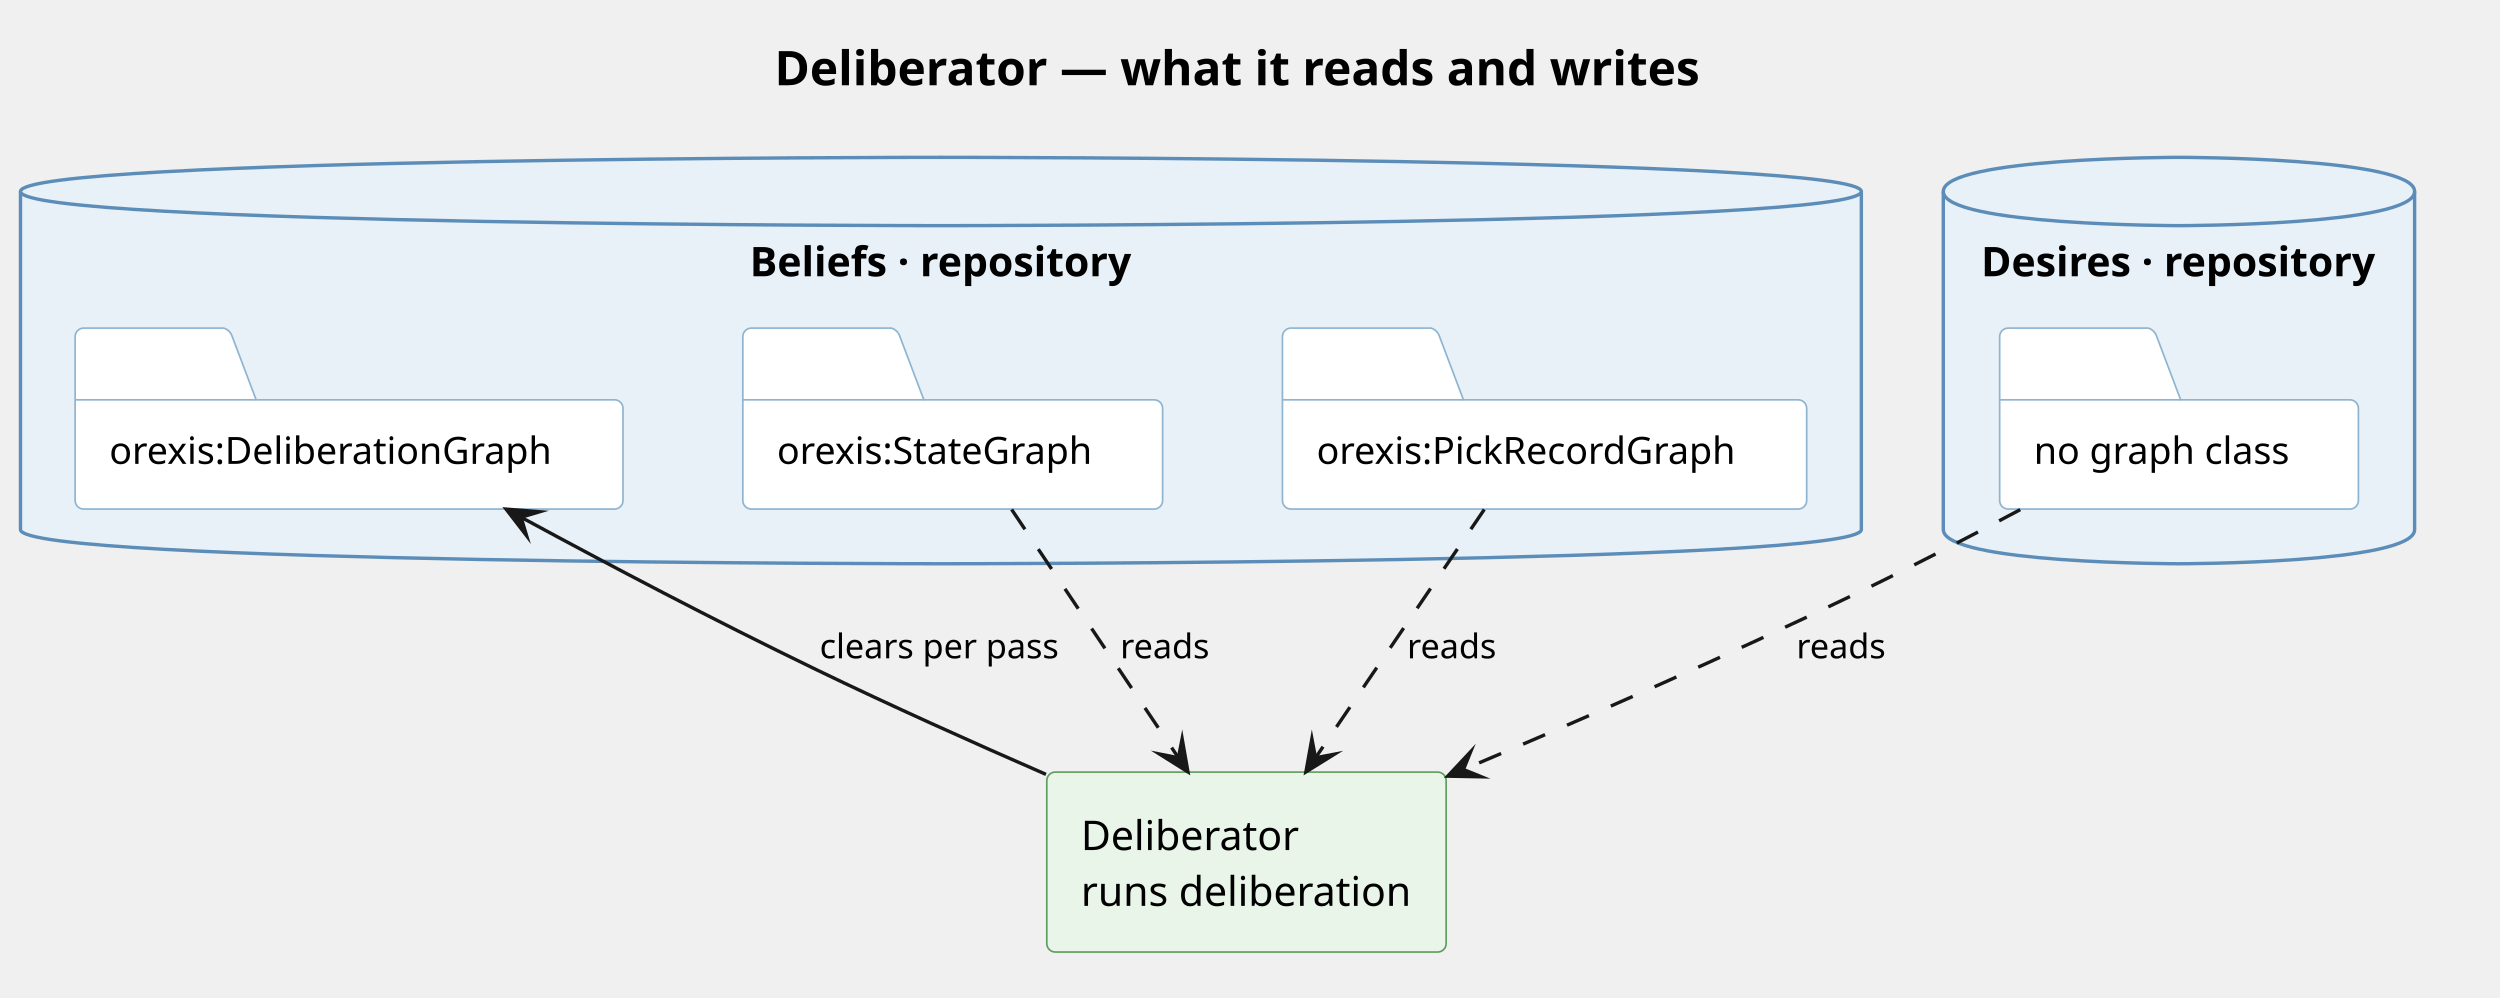
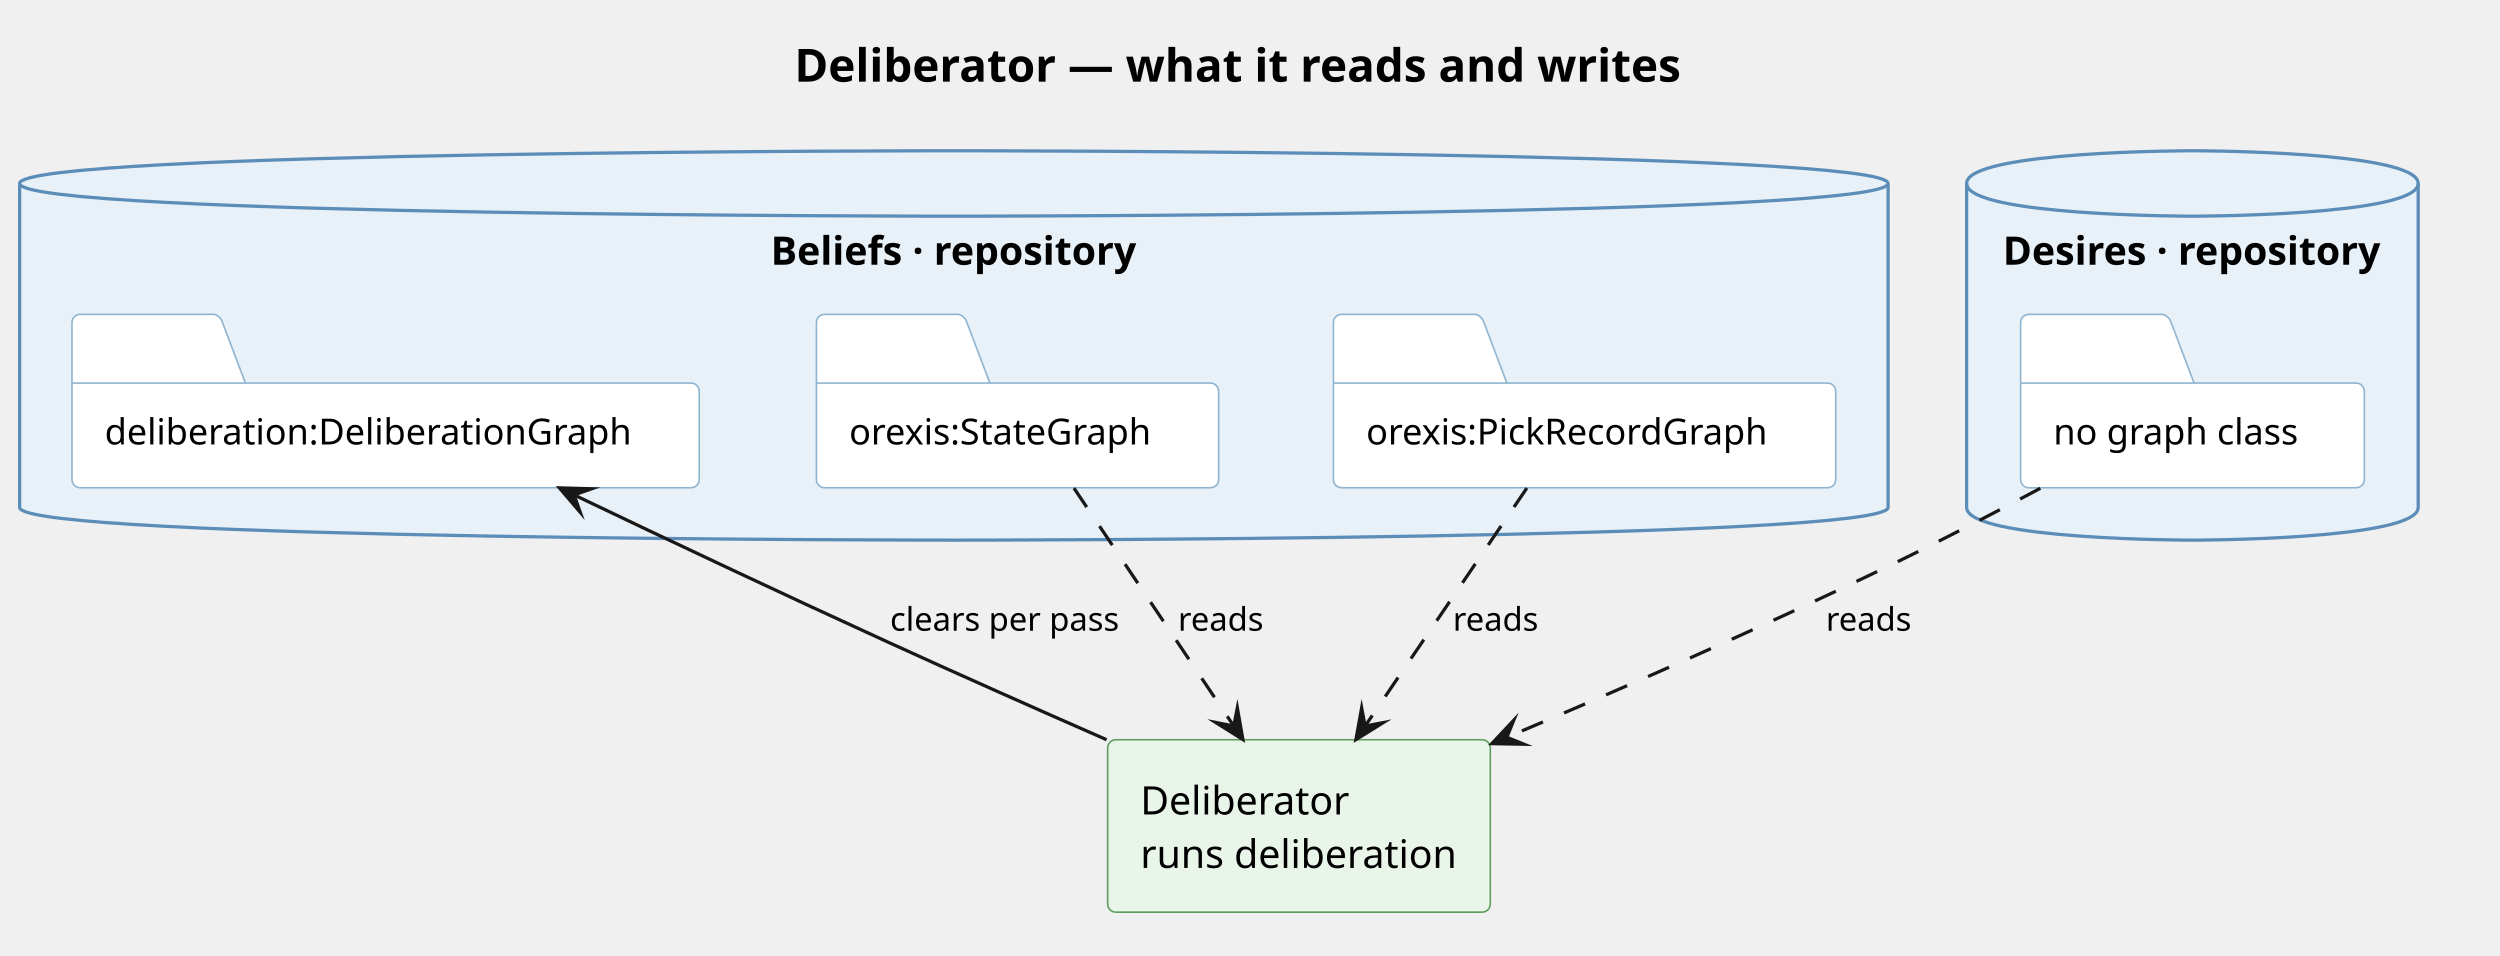
- <svg xmlns="http://www.w3.org/2000/svg" version="1.1" data-diagram-type="DESCRIPTION" style="width:732px;height:292px;background:#FFFFFF;" width="732px" height="292px" viewBox="0 0 732 292" zoomAndPan="magnify" preserveAspectRatio="none" contentStyleType="text/css">
+ <svg xmlns="http://www.w3.org/2000/svg" version="1.1" data-diagram-type="DESCRIPTION" style="width:764px;height:292px;background:#FFFFFF;" width="764px" height="292px" viewBox="0 0 764 292" zoomAndPan="magnify" preserveAspectRatio="none" contentStyleType="text/css">
  <defs />
  <g font-family="sans-serif" lengthAdjust="spacing">
    <g class="title" data-source-line="1">
-       <text x="226.771" y="24.966" fill="#000" font-size="14" textLength="271.459" font-weight="700">Deliberator — what it reads and writes</text>
+       <text x="242.771" y="24.966" fill="#000" font-size="14" textLength="271.459" font-weight="700">Deliberator — what it reads and writes</text>
    </g>
    <g class="cluster" data-qualified-name="BEL" id="ent0001" data-source-line="23">
-       <path d="M6,56.068 C6,46.068 275.5,46.068 275.5,46.068 C275.5,46.068 545,46.068 545,56.068 L545,155.068 C545,165.068 275.5,165.068 275.5,165.068 C275.5,165.068 6,165.068 6,155.068 L6,56.068" style="stroke:#5B8DB8;stroke-width:1;" fill="#E8F1F8" />
-       <path d="M6,56.068 C6,66.068 275.5,66.068 275.5,66.068 C275.5,66.068 545,66.068 545,56.068" style="stroke:#5B8DB8;stroke-width:1;" fill="none" />
-       <text x="219.532" y="80.896" fill="#000" font-size="12" textLength="111.937" font-weight="700">Beliefs · repository</text>
+       <path d="M6,56.068 C6,46.068 291.5,46.068 291.5,46.068 C291.5,46.068 577,46.068 577,56.068 L577,155.068 C577,165.068 291.5,165.068 291.5,165.068 C291.5,165.068 6,165.068 6,155.068 L6,56.068" style="stroke:#5B8DB8;stroke-width:1;" fill="#E8F1F8" />
+       <path d="M6,56.068 C6,66.068 291.5,66.068 291.5,66.068 C291.5,66.068 577,66.068 577,56.068" style="stroke:#5B8DB8;stroke-width:1;" fill="none" />
+       <text x="235.532" y="80.896" fill="#000" font-size="12" textLength="111.937" font-weight="700">Beliefs · repository</text>
    </g>
    <g class="cluster" data-qualified-name="DES" id="ent0005" data-source-line="29">
-       <path d="M569,56.068 C569,46.068 638,46.068 638,46.068 C638,46.068 707,46.068 707,56.068 L707,155.068 C707,165.068 638,165.068 638,165.068 C638,165.068 569,165.068 569,155.068 L569,56.068" style="stroke:#5B8DB8;stroke-width:1;" fill="#E8F1F8" />
-       <path d="M569,56.068 C569,66.068 638,66.068 638,66.068 C638,66.068 707,66.068 707,56.068" style="stroke:#5B8DB8;stroke-width:1;" fill="none" />
-       <text x="580.07" y="80.896" fill="#000" font-size="12" textLength="115.861" font-weight="700">Desires · repository</text>
+       <path d="M601,56.068 C601,46.068 670,46.068 670,46.068 C670,46.068 739,46.068 739,56.068 L739,155.068 C739,165.068 670,165.068 670,165.068 C670,165.068 601,165.068 601,155.068 L601,56.068" style="stroke:#5B8DB8;stroke-width:1;" fill="#E8F1F8" />
+       <path d="M601,56.068 C601,66.068 670,66.068 670,66.068 C670,66.068 739,66.068 739,56.068" style="stroke:#5B8DB8;stroke-width:1;" fill="none" />
+       <text x="612.07" y="80.896" fill="#000" font-size="12" textLength="115.861" font-weight="700">Desires · repository</text>
    </g>
    <g class="entity" data-qualified-name="BEL.S" id="ent0002" data-source-line="24">
-       <path d="M220,96.068 L261,96.068 A3.75,3.75 0 0 1 263.5,98.568 L270.5,117.068 L337.916,117.068 A2.5,2.5 0 0 1 340.416,119.568 L340.416,146.55 A2.5,2.5 0 0 1 337.916,149.05 L220,149.05 A2.5,2.5 0 0 1 217.5,146.55 L217.5,98.568 A2.5,2.5 0 0 1 220,96.068" style="stroke:#8FB4D0;stroke-width:0.5;" fill="#FFF" />
-       <line x1="217.5" y1="117.068" x2="270.5" y2="117.068" style="stroke:#8FB4D0;stroke-width:0.5;" />
-       <text x="227.5" y="135.827" fill="#000" font-size="11" textLength="92.916">orexis:StateGraph</text>
+       <path d="M252,96.068 L293,96.068 A3.75,3.75 0 0 1 295.5,98.568 L302.5,117.068 L369.916,117.068 A2.5,2.5 0 0 1 372.416,119.568 L372.416,146.55 A2.5,2.5 0 0 1 369.916,149.05 L252,149.05 A2.5,2.5 0 0 1 249.5,146.55 L249.5,98.568 A2.5,2.5 0 0 1 252,96.068" style="stroke:#8FB4D0;stroke-width:0.5;" fill="#FFF" />
+       <line x1="249.5" y1="117.068" x2="302.5" y2="117.068" style="stroke:#8FB4D0;stroke-width:0.5;" />
+       <text x="259.5" y="135.827" fill="#000" font-size="11" textLength="92.916">orexis:StateGraph</text>
    </g>
    <g class="entity" data-qualified-name="BEL.P" id="ent0003" data-source-line="25">
-       <path d="M378,96.068 L419,96.068 A3.75,3.75 0 0 1 421.5,98.568 L428.5,117.068 L526.496,117.068 A2.5,2.5 0 0 1 528.996,119.568 L528.996,146.55 A2.5,2.5 0 0 1 526.496,149.05 L378,149.05 A2.5,2.5 0 0 1 375.5,146.55 L375.5,98.568 A2.5,2.5 0 0 1 378,96.068" style="stroke:#8FB4D0;stroke-width:0.5;" fill="#FFF" />
-       <line x1="375.5" y1="117.068" x2="428.5" y2="117.068" style="stroke:#8FB4D0;stroke-width:0.5;" />
-       <text x="385.5" y="135.827" fill="#000" font-size="11" textLength="123.496">orexis:PickRecordGraph</text>
+       <path d="M410,96.068 L451,96.068 A3.75,3.75 0 0 1 453.5,98.568 L460.5,117.068 L558.496,117.068 A2.5,2.5 0 0 1 560.996,119.568 L560.996,146.55 A2.5,2.5 0 0 1 558.496,149.05 L410,149.05 A2.5,2.5 0 0 1 407.5,146.55 L407.5,98.568 A2.5,2.5 0 0 1 410,96.068" style="stroke:#8FB4D0;stroke-width:0.5;" fill="#FFF" />
+       <line x1="407.5" y1="117.068" x2="460.5" y2="117.068" style="stroke:#8FB4D0;stroke-width:0.5;" />
+       <text x="417.5" y="135.827" fill="#000" font-size="11" textLength="123.496">orexis:PickRecordGraph</text>
    </g>
    <g class="entity" data-qualified-name="BEL.D" id="ent0004" data-source-line="26">
-       <path d="M24.5,96.068 L65.5,96.068 A3.75,3.75 0 0 1 68,98.568 L75,117.068 L179.915,117.068 A2.5,2.5 0 0 1 182.415,119.568 L182.415,146.55 A2.5,2.5 0 0 1 179.915,149.05 L24.5,149.05 A2.5,2.5 0 0 1 22,146.55 L22,98.568 A2.5,2.5 0 0 1 24.5,96.068" style="stroke:#8FB4D0;stroke-width:0.5;" fill="#FFF" />
+       <path d="M24.5,96.068 L65.5,96.068 A3.75,3.75 0 0 1 68,98.568 L75,117.068 L211.177,117.068 A2.5,2.5 0 0 1 213.677,119.568 L213.677,146.55 A2.5,2.5 0 0 1 211.177,149.05 L24.5,149.05 A2.5,2.5 0 0 1 22,146.55 L22,98.568 A2.5,2.5 0 0 1 24.5,96.068" style="stroke:#8FB4D0;stroke-width:0.5;" fill="#FFF" />
      <line x1="22" y1="117.068" x2="75" y2="117.068" style="stroke:#8FB4D0;stroke-width:0.5;" />
-       <text x="32" y="135.827" fill="#000" font-size="11" textLength="130.415">orexis:DeliberationGraph</text>
+       <text x="32" y="135.827" fill="#000" font-size="11" textLength="161.677">deliberation:DeliberationGraph</text>
    </g>
    <g class="entity" data-qualified-name="DES.X" id="ent0006" data-source-line="30">
-       <path d="M588,96.068 L629,96.068 A3.75,3.75 0 0 1 631.5,98.568 L638.5,117.068 L688.041,117.068 A2.5,2.5 0 0 1 690.541,119.568 L690.541,146.55 A2.5,2.5 0 0 1 688.041,149.05 L588,149.05 A2.5,2.5 0 0 1 585.5,146.55 L585.5,98.568 A2.5,2.5 0 0 1 588,96.068" style="stroke:#8FB4D0;stroke-width:0.5;" fill="#FFF" />
-       <line x1="585.5" y1="117.068" x2="638.5" y2="117.068" style="stroke:#8FB4D0;stroke-width:0.5;" />
-       <text x="595.5" y="135.827" fill="#000" font-size="11" textLength="75.041">no graph class</text>
+       <path d="M620,96.068 L661,96.068 A3.75,3.75 0 0 1 663.5,98.568 L670.5,117.068 L720.041,117.068 A2.5,2.5 0 0 1 722.541,119.568 L722.541,146.55 A2.5,2.5 0 0 1 720.041,149.05 L620,149.05 A2.5,2.5 0 0 1 617.5,146.55 L617.5,98.568 A2.5,2.5 0 0 1 620,96.068" style="stroke:#8FB4D0;stroke-width:0.5;" fill="#FFF" />
+       <line x1="617.5" y1="117.068" x2="670.5" y2="117.068" style="stroke:#8FB4D0;stroke-width:0.5;" />
+       <text x="627.5" y="135.827" fill="#000" font-size="11" textLength="75.041">no graph class</text>
    </g>
    <g class="entity" data-qualified-name="DEL" id="ent0007" data-source-line="33">
-       <rect x="306.5" y="226.068" width="116.937" height="52.688" fill="#EAF5EA" style="stroke:#5E9E5E;stroke-width:0.5;" rx="2.5" ry="2.5" />
-       <text x="316.5" y="248.896" fill="#000" font-size="12" textLength="64.104">Deliberator</text>
-       <text x="316.5" y="265.24" fill="#000" font-size="12" textLength="96.937">runs deliberation</text>
+       <rect x="338.5" y="226.068" width="116.937" height="52.688" fill="#EAF5EA" style="stroke:#5E9E5E;stroke-width:0.5;" rx="2.5" ry="2.5" />
+       <text x="348.5" y="248.896" fill="#000" font-size="12" textLength="64.104">Deliberator</text>
+       <text x="348.5" y="265.24" fill="#000" font-size="12" textLength="96.937">runs deliberation</text>
    </g>
    <g class="link" data-entity-1="ent0002" data-entity-2="ent0007" id="lnk8" data-source-line="36" data-link-type="dependency">
-       <path d="M296.2,149.168 C311.2,171.488 330.051,199.558 345.041,221.868" style="stroke:#181818;stroke-width:1;stroke-dasharray:7,7;" fill="none" id="S-to-DEL" />
-       <polygon points="347.83,226.018,346.131,216.317,345.041,221.868,339.491,220.778,347.83,226.018" fill="#181818" style="stroke:#181818;stroke-width:1;stroke-linejoin:miter;stroke-miterlimit:10;" />
-       <text x="328" y="192.758" fill="#000" font-size="10" textLength="26.32">reads</text>
+       <path d="M328.2,149.168 C343.2,171.488 362.051,199.558 377.041,221.868" style="stroke:#181818;stroke-width:1;stroke-dasharray:7,7;" fill="none" id="S-to-DEL" />
+       <polygon points="379.83,226.018,378.131,216.317,377.041,221.868,371.491,220.778,379.83,226.018" fill="#181818" style="stroke:#181818;stroke-width:1;stroke-linejoin:miter;stroke-miterlimit:10;" />
+       <text x="360" y="192.758" fill="#000" font-size="10" textLength="26.32">reads</text>
    </g>
    <g class="link" data-entity-1="ent0003" data-entity-2="ent0007" id="lnk9" data-source-line="37" data-link-type="dependency">
-       <path d="M434.6,149.168 C419.43,171.488 400.34,199.572 385.18,221.882" style="stroke:#181818;stroke-width:1;stroke-dasharray:7,7;" fill="none" id="P-to-DEL" />
-       <polygon points="382.37,226.018,390.737,220.822,385.18,221.882,384.12,216.326,382.37,226.018" fill="#181818" style="stroke:#181818;stroke-width:1;stroke-linejoin:miter;stroke-miterlimit:10;" />
-       <text x="412" y="192.758" fill="#000" font-size="10" textLength="26.32">reads</text>
+       <path d="M466.6,149.168 C451.43,171.488 432.34,199.572 417.18,221.882" style="stroke:#181818;stroke-width:1;stroke-dasharray:7,7;" fill="none" id="P-to-DEL" />
+       <polygon points="414.37,226.018,422.737,220.822,417.18,221.882,416.12,216.326,414.37,226.018" fill="#181818" style="stroke:#181818;stroke-width:1;stroke-linejoin:miter;stroke-miterlimit:10;" />
+       <text x="444" y="192.758" fill="#000" font-size="10" textLength="26.32">reads</text>
    </g>
    <g class="link" data-entity-1="ent0006" data-entity-2="ent0007" id="lnk10" data-source-line="38" data-link-type="dependency">
-       <path d="M591.53,149.218 C576.78,157.108 560.32,165.668 545,173.068 C505.1,192.358 463.906,210.352 428.496,225.312" style="stroke:#181818;stroke-width:1;stroke-dasharray:7,7;" fill="none" id="X-to-DEL" />
-       <polygon points="423.89,227.258,433.737,227.44,428.496,225.312,430.624,220.071,423.89,227.258" fill="#181818" style="stroke:#181818;stroke-width:1;stroke-linejoin:miter;stroke-miterlimit:10;" />
-       <text x="526" y="192.758" fill="#000" font-size="10" textLength="26.32">reads</text>
+       <path d="M623.53,149.218 C608.78,157.108 592.32,165.668 577,173.068 C537.1,192.358 495.906,210.352 460.496,225.312" style="stroke:#181818;stroke-width:1;stroke-dasharray:7,7;" fill="none" id="X-to-DEL" />
+       <polygon points="455.89,227.258,465.737,227.44,460.496,225.312,462.624,220.071,455.89,227.258" fill="#181818" style="stroke:#181818;stroke-width:1;stroke-linejoin:miter;stroke-miterlimit:10;" />
+       <text x="558" y="192.758" fill="#000" font-size="10" textLength="26.32">reads</text>
    </g>
    <g class="link" data-entity-1="ent0007" data-entity-2="ent0004" id="lnk11" data-source-line="39" data-link-type="dependency">
-       <path d="M306.26,226.738 C284.93,217.448 260.73,206.588 239,196.068 C208.36,181.238 178.946,165.74 152.576,151.45" style="stroke:#181818;stroke-width:1;" fill="none" id="DEL-to-D" />
-       <polygon points="148.18,149.068,154.187,156.873,152.576,151.45,157.999,149.839,148.18,149.068" fill="#181818" style="stroke:#181818;stroke-width:1;stroke-linejoin:miter;stroke-miterlimit:10;" />
-       <text x="240" y="192.758" fill="#000" font-size="10" textLength="70.01">clears per pass</text>
+       <path d="M338.19,226.068 C316.96,216.758 292.85,206.058 271,196.068 C237.58,180.798 204.831,165.305 175.451,151.255" style="stroke:#181818;stroke-width:1;" fill="none" id="DEL-to-D" />
+       <polygon points="170.94,149.098,177.334,156.589,175.451,151.255,180.785,149.372,170.94,149.098" fill="#181818" style="stroke:#181818;stroke-width:1;stroke-linejoin:miter;stroke-miterlimit:10;" />
+       <text x="272" y="192.758" fill="#000" font-size="10" textLength="70.01">clears per pass</text>
    </g>
  </g>
</svg>
